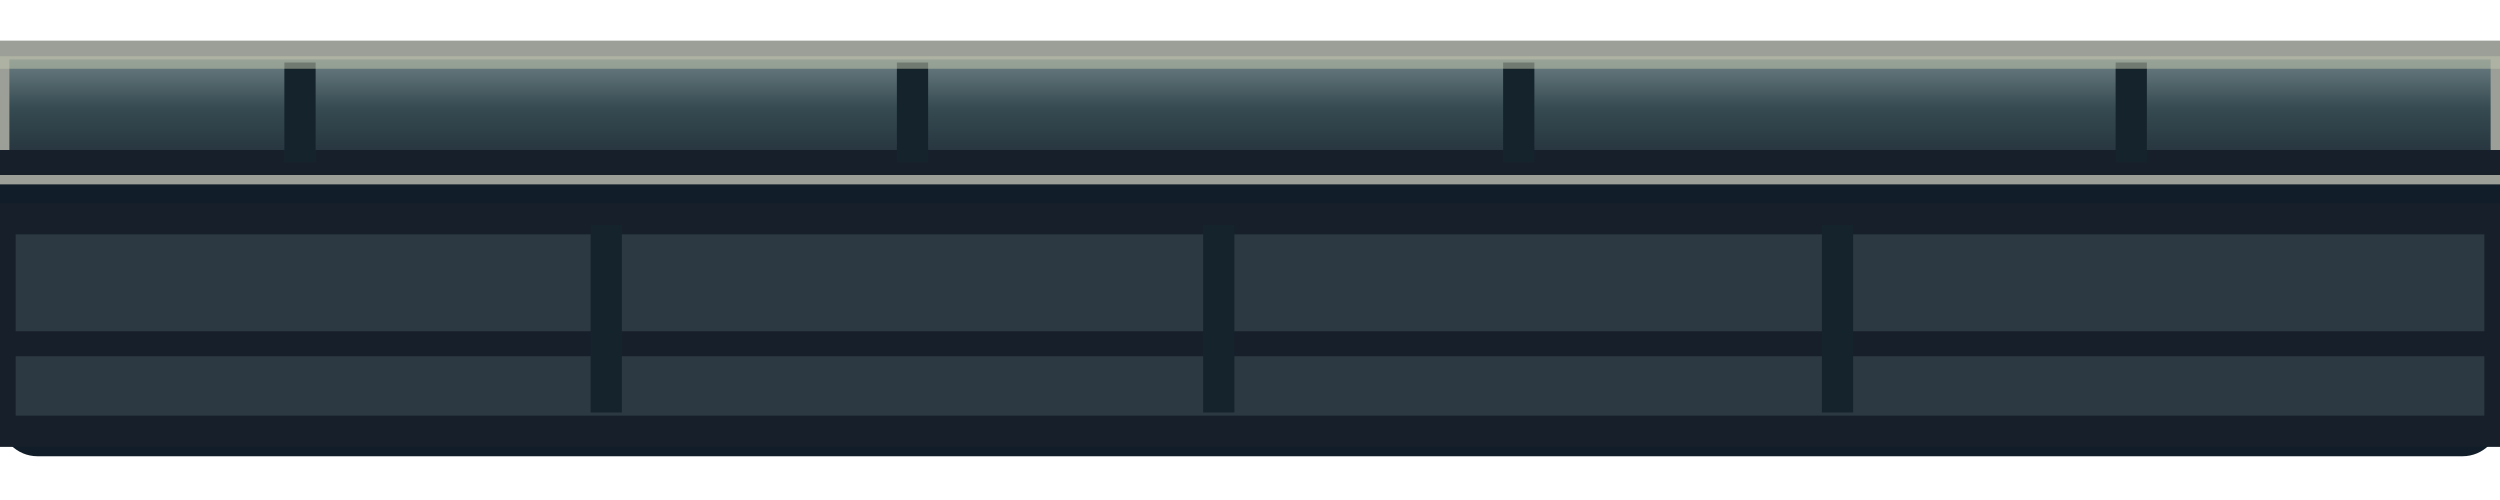
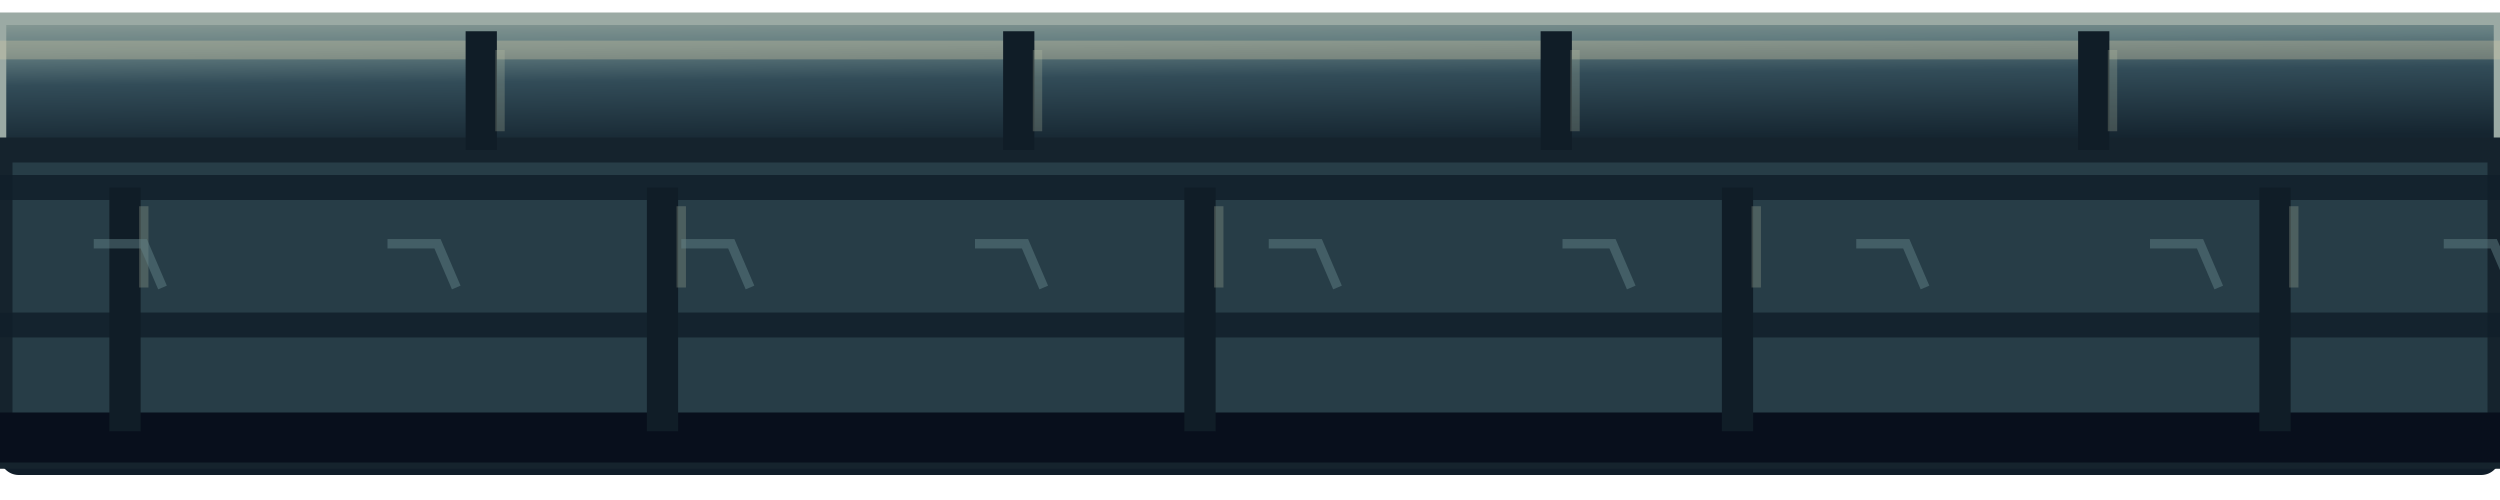
<svg xmlns="http://www.w3.org/2000/svg" width="400" height="80" viewBox="0 0 400 80">
  <defs>
-     <linearGradient id="stone" x2="0" y2="1">
-       <stop stop-color="#608c83" />
-       <stop offset="1" stop-color="#356968" />
+     <linearGradient id="floor" x1="0" y1="0" x2=".75" y2="1">
+       <stop stop-color="#638c83" />
+       <stop offset=".42" stop-color="#486f6d" />
+       <stop offset="1" stop-color="#304f5c" />
    </linearGradient>
-     <linearGradient id="brick" x2="0" y2="1">
-       <stop stop-color="#75888b" />
-       <stop offset=".47" stop-color="#354a51" />
-       <stop offset="1" stop-color="#202b36" />
+     <linearGradient id="floorBoss" x1=".1" y1="0" x2=".9" y2="1">
+       <stop stop-color="#675d70" />
+       <stop offset=".5" stop-color="#3e4b5f" />
+       <stop offset="1" stop-color="#272e46" />
    </linearGradient>
-     <radialGradient id="hole">
-       <stop stop-color="#02090e" />
-       <stop offset=".66" stop-color="#10121f" />
-       <stop offset="1" stop-color="#4d2038" />
+     <linearGradient id="wallstone" x1="0" y1="0" x2=".15" y2="1">
+       <stop stop-color="#8b9c96" />
+       <stop offset=".25" stop-color="#637d80" />
+       <stop offset=".5" stop-color="#324c58" />
+       <stop offset="1" stop-color="#152530" />
+     </linearGradient>
+     <linearGradient id="gold" x1="0" y1="0" x2="1" y2="1">
+       <stop stop-color="#fff1b0" />
+       <stop offset=".32" stop-color="#d8b877" />
+       <stop offset=".6" stop-color="#92744d" />
+       <stop offset="1" stop-color="#ecd18b" />
+     </linearGradient>
+     <radialGradient id="glow">
+       <stop stop-color="#b9fff1" stop-opacity=".93" />
+       <stop offset=".27" stop-color="#3ad9d6" stop-opacity=".68" />
+       <stop offset=".62" stop-color="#2b85a9" stop-opacity=".3" />
+       <stop offset="1" stop-color="#13748e" stop-opacity="0" />
    </radialGradient>
+     <radialGradient id="purple">
+       <stop stop-color="#241629" />
+       <stop offset=".65" stop-color="#0c111f" />
+       <stop offset=".92" stop-color="#393048" />
+       <stop offset="1" stop-color="#7d4b6a" />
+     </radialGradient>
+     <linearGradient id="chestwood" x1="0" x2=".2" y1="0" y2="1">
+       <stop stop-color="#9a663d" />
+       <stop offset=".45" stop-color="#5a3928" />
+       <stop offset="1" stop-color="#2f2530" />
+     </linearGradient>
  </defs>
-   <rect x="0" y="8" width="400" height="65" rx="6" fill="#111e29" />
-   <path d="M0 8H400V28H0Z" fill="url(#brick)" stroke="#9b9f98" stroke-width="3" />
-   <path d="M0 35H400V69H0Z" fill="#2c3842" stroke="#161f2a" stroke-width="5" />
-   <path d="M0 26H400M0 55H400" stroke="#171f2b" stroke-width="4" />
-   <path d="M48 10V26M146 10V26M243 10V26M341 10V26M97 36V66M195 36V66M294 36V66" stroke="#15232c" stroke-width="5" />
-   <path d="M0 10H400" stroke="#bec1aa" stroke-opacity=".55" stroke-width="2" />
+   <rect x="0" y="4" width="400" height="72" rx="3" fill="#101d29" />
+   <path d="M0 3H400V24H0Z" fill="url(#wallstone)" stroke="#9baaa4" stroke-width="2" />
+   <path d="M0 24H400V73H0Z" fill="#273d47" stroke="#15232d" stroke-width="4" />
+   <path d="M0 30H400M0 52H400" stroke="#111f29" stroke-width="4" opacity=".85" />
+   <path d="M0 70H400" stroke="#080f1c" stroke-width="8" />
+   <path d="M0 8H400" stroke="#d4c9a5" stroke-width="3" stroke-opacity=".34" />
+   <path d="M-9 5v19" stroke="#101d27" stroke-width="5" />
+   <path d="M-6 8v13" stroke="#bdc4a9" stroke-width="1.5" opacity=".25" />
+   <path d="M77 5v19" stroke="#101d27" stroke-width="5" />
+   <path d="M80 8v13" stroke="#bdc4a9" stroke-width="1.5" opacity=".25" />
+   <path d="M163 5v19" stroke="#101d27" stroke-width="5" />
+   <path d="M166 8v13" stroke="#bdc4a9" stroke-width="1.5" opacity=".25" />
+   <path d="M249 5v19" stroke="#101d27" stroke-width="5" />
+   <path d="M252 8v13" stroke="#bdc4a9" stroke-width="1.5" opacity=".25" />
+   <path d="M335 5v19" stroke="#101d27" stroke-width="5" />
+   <path d="M338 8v13" stroke="#bdc4a9" stroke-width="1.5" opacity=".25" />
+   <path d="M20 30v39" stroke="#101d27" stroke-width="5" />
+   <path d="M23 33v13" stroke="#bdc4a9" stroke-width="1.5" opacity=".25" />
+   <path d="M106 30v39" stroke="#101d27" stroke-width="5" />
+   <path d="M109 33v13" stroke="#bdc4a9" stroke-width="1.5" opacity=".25" />
+   <path d="M192 30v39" stroke="#101d27" stroke-width="5" />
+   <path d="M195 33v13" stroke="#bdc4a9" stroke-width="1.5" opacity=".25" />
+   <path d="M278 30v39" stroke="#101d27" stroke-width="5" />
+   <path d="M281 33v13" stroke="#bdc4a9" stroke-width="1.5" opacity=".25" />
+   <path d="M364 30v39" stroke="#101d27" stroke-width="5" />
+   <path d="M367 33v13" stroke="#bdc4a9" stroke-width="1.5" opacity=".25" />
+   <path d="M15 39l8 0 3 7" fill="none" stroke="#628287" opacity=".48" stroke-width="1.5" />
+   <path d="M62 39l8 0 3 7" fill="none" stroke="#628287" opacity=".48" stroke-width="1.5" />
+   <path d="M109 39l8 0 3 7" fill="none" stroke="#628287" opacity=".48" stroke-width="1.5" />
+   <path d="M156 39l8 0 3 7" fill="none" stroke="#628287" opacity=".48" stroke-width="1.5" />
+   <path d="M203 39l8 0 3 7" fill="none" stroke="#628287" opacity=".48" stroke-width="1.5" />
+   <path d="M250 39l8 0 3 7" fill="none" stroke="#628287" opacity=".48" stroke-width="1.5" />
+   <path d="M297 39l8 0 3 7" fill="none" stroke="#628287" opacity=".48" stroke-width="1.5" />
+   <path d="M344 39l8 0 3 7" fill="none" stroke="#628287" opacity=".48" stroke-width="1.5" />
+   <path d="M391 39l8 0 3 7" fill="none" stroke="#628287" opacity=".48" stroke-width="1.5" />
</svg>
